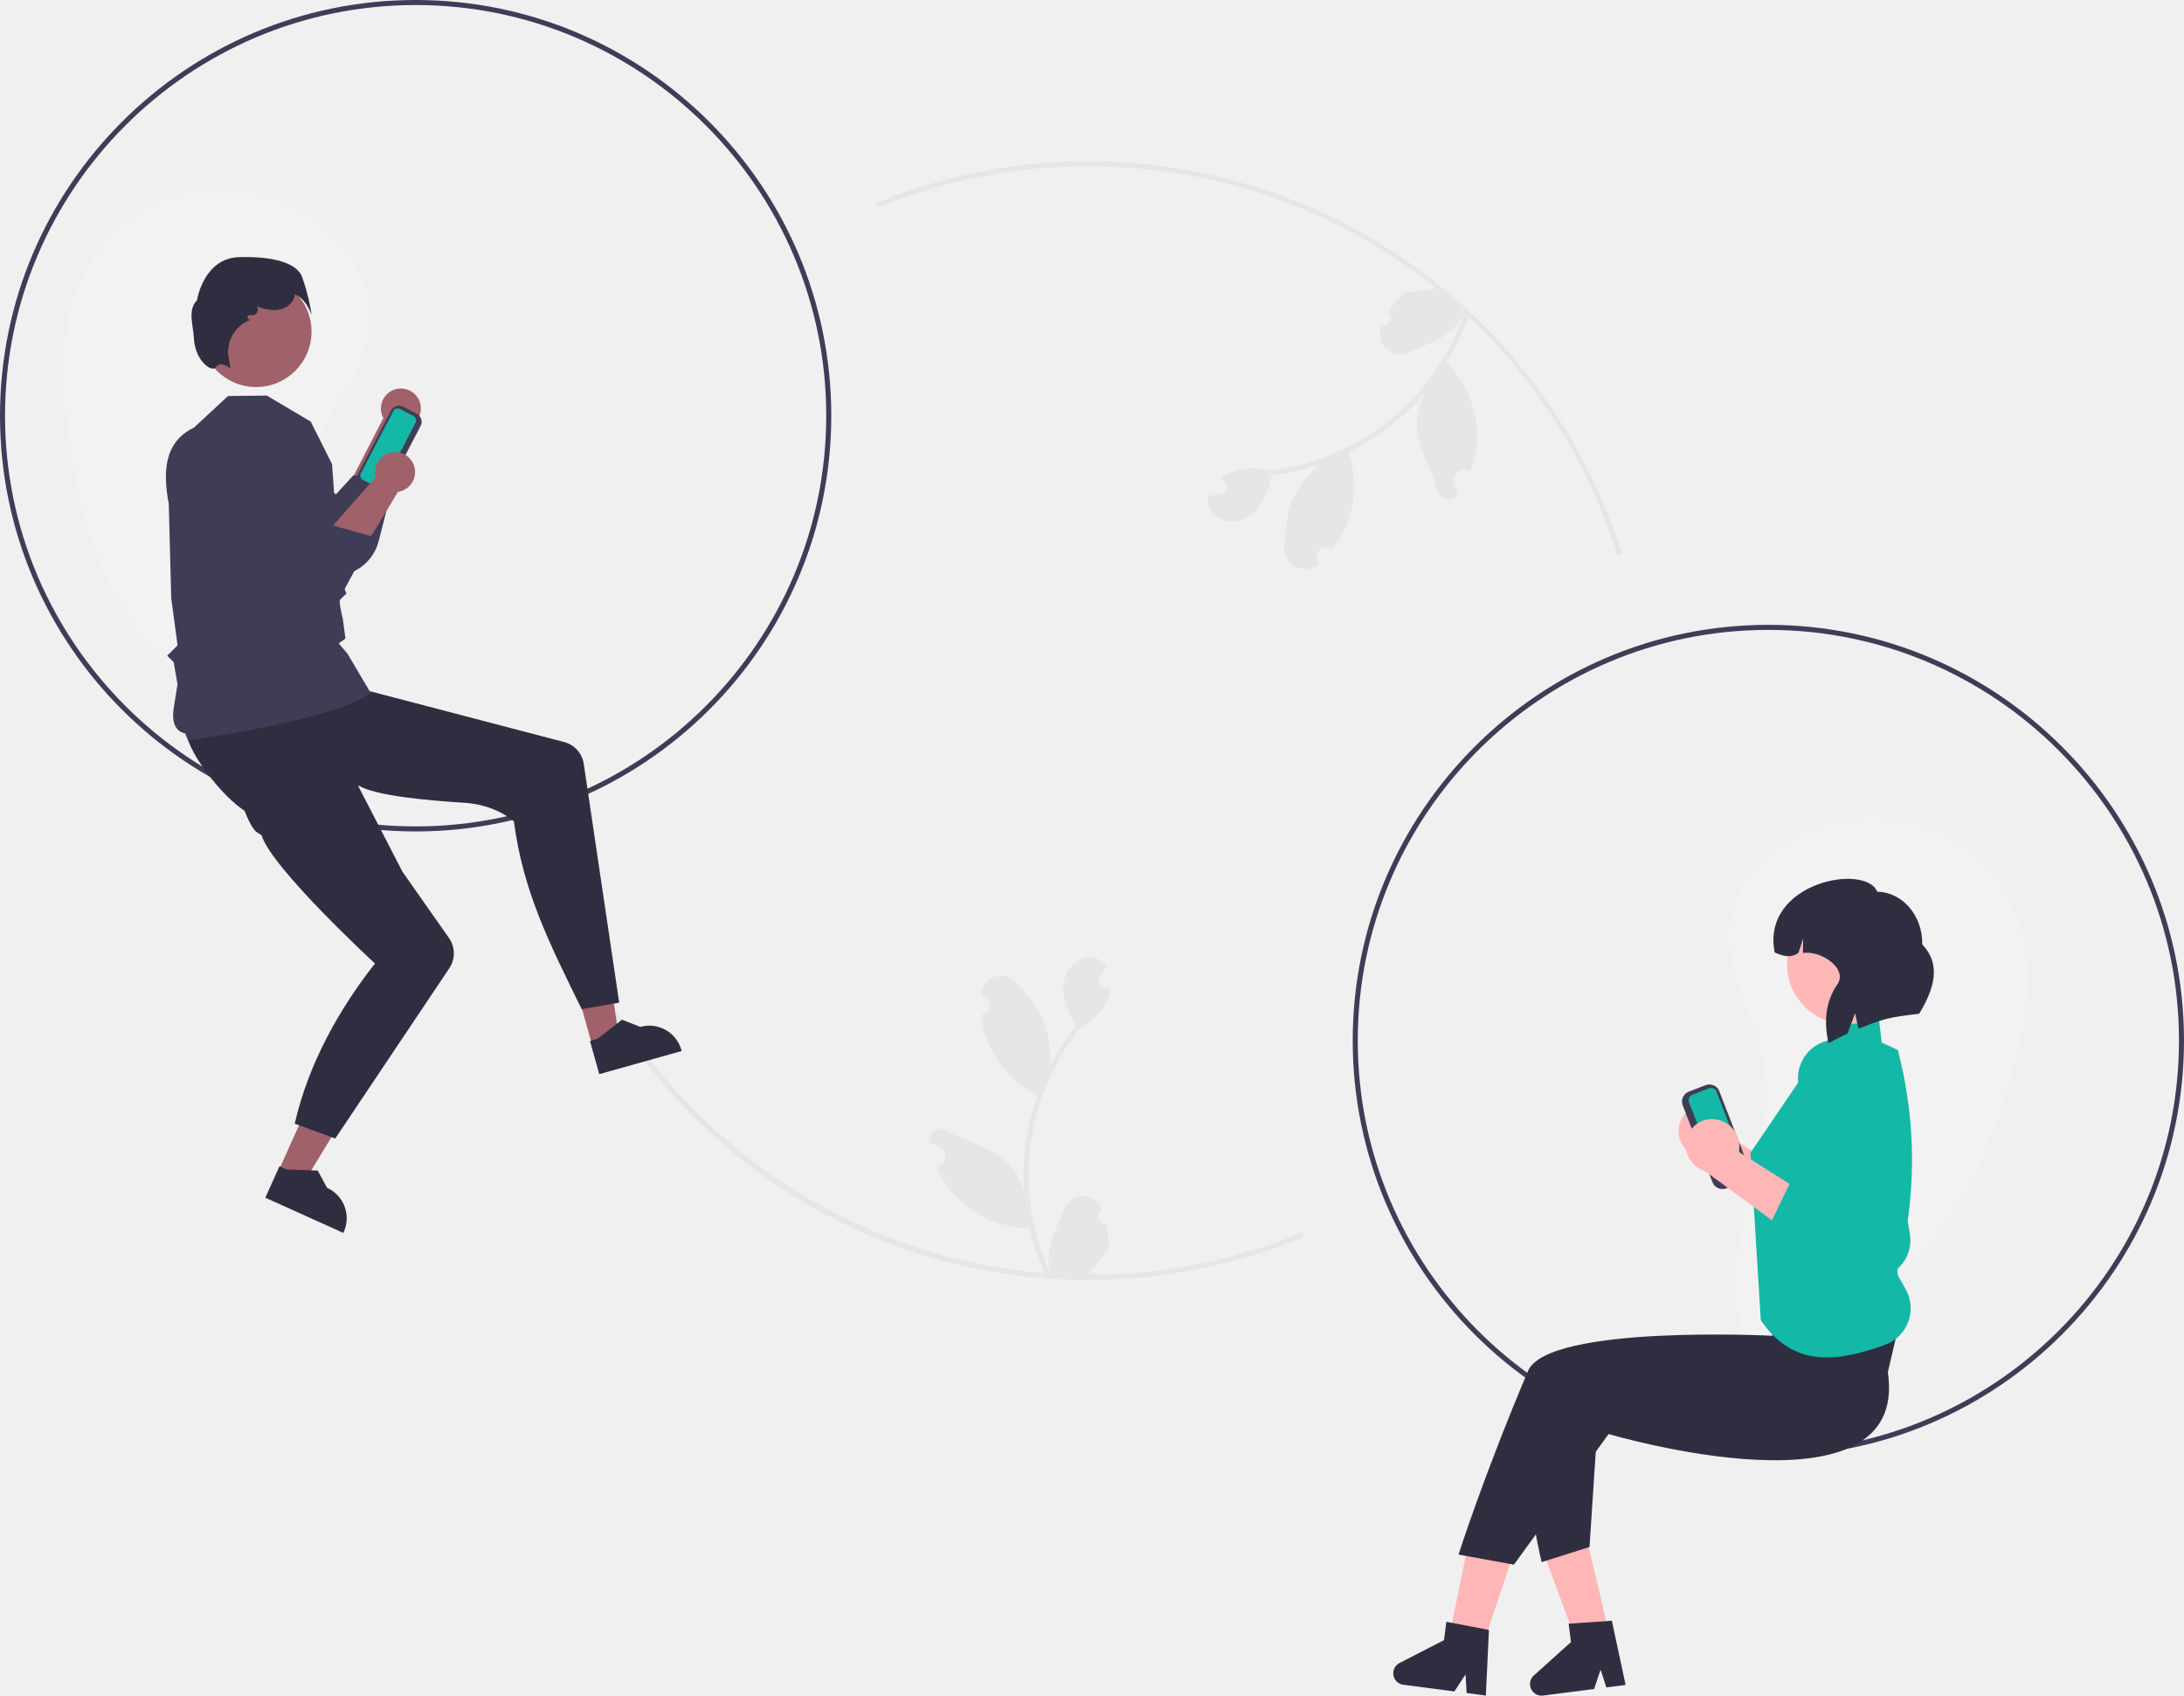
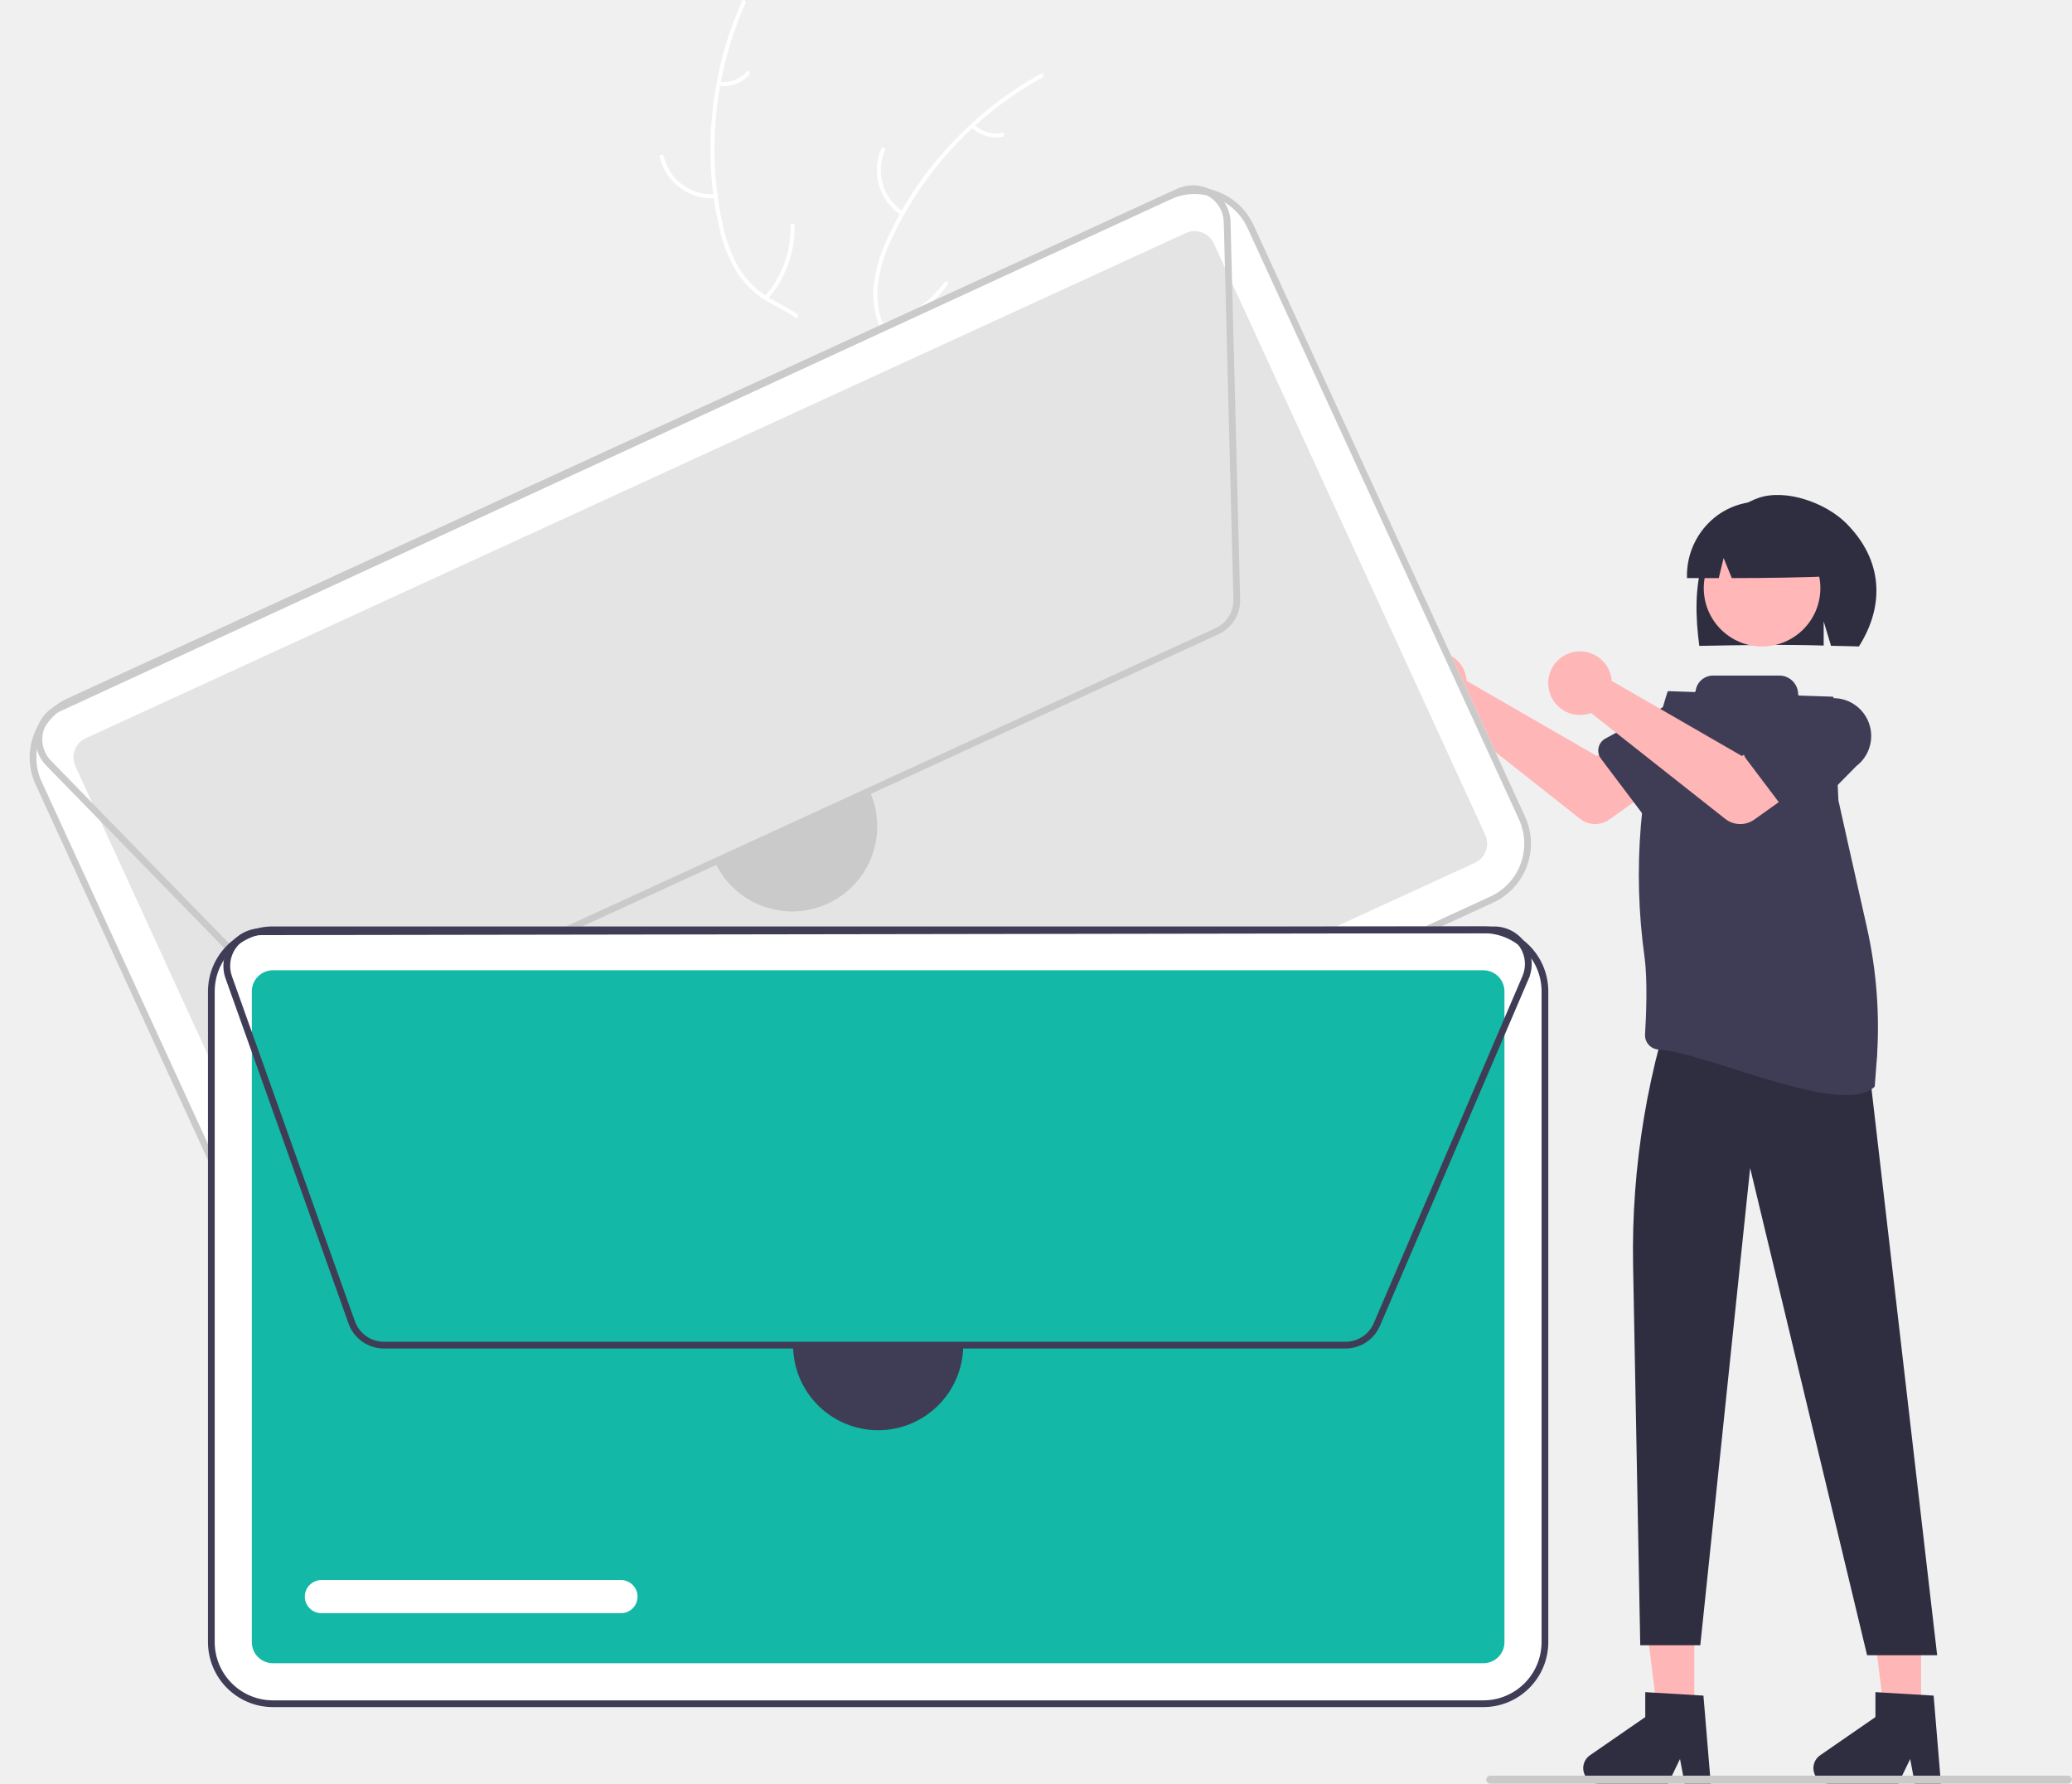
- <svg xmlns="http://www.w3.org/2000/svg" data-name="Layer 1" width="867" height="673.005" viewBox="0 0 867 673.005">
-   <path d="M279.609,409.65a137.199,137.199,0,0,1-72.318-70.942c-7.93-18.131-11.801-37.793-14.006-57.459-2.163-19.294-2.604-39.647,5.699-57.197a61.535,61.535,0,0,1,105.049-10.338c5.45,7.349,9.282,16.167,9.38,25.316.205,19.191-15.226,34.592-21.996,52.551-6.996,18.558-4.474,39.121-3.285,58.918s.435,41.26-11.577,57.041" transform="translate(-166.5 -113.4976)" fill="#f2f2f2" />
-   <path d="M858.426,652.315a137.199,137.199,0,0,0,83.137-57.887c10.843-16.555,17.939-35.295,23.393-54.318,5.35-18.663,9.18-38.657,3.92-57.346a61.535,61.535,0,0,0-101.853-27.714c-6.6,6.337-11.849,14.393-13.471,23.397-3.403,18.888,9.243,36.647,12.923,55.483,3.802,19.465-2.113,39.319-6.588,58.64s-7.311,40.609,1.901,58.173" transform="translate(-166.5 -113.4976)" fill="#f2f2f2" />
-   <path d="M598.5,621.498A219.995,219.995,0,0,1,464.079,576.191a223.646,223.646,0,0,1-78.777-114.596l1.921-.559C414.351,554.336,501.231,619.498,598.5,619.498a218.692,218.692,0,0,0,84.721-16.904l.771,1.846A220.68,220.68,0,0,1,598.5,621.498Z" transform="translate(-166.5 -113.4976)" fill="#e6e6e6" />
-   <path d="M808.506,333.744C779.648,241.484,695.254,179.498,598.5,179.498a218.759,218.759,0,0,0-83.588,16.436l-.761-1.85a222.331,222.331,0,0,1,217.039,27.416A223.906,223.906,0,0,1,810.415,333.147Z" transform="translate(-166.5 -113.4976)" fill="#e6e6e6" />
-   <path d="M868.5,691.498c-90.981,0-165-74.019-165-165s74.019-165,165-165,165,74.019,165,165S959.481,691.498,868.5,691.498Zm0-328c-89.878,0-163,73.122-163,163,0,89.879,73.122,163,163,163s163-73.121,163-163C1031.5,436.619,958.378,363.498,868.5,363.498Z" transform="translate(-166.5 -113.4976)" fill="#3f3d56" />
-   <path d="M331.5,443.498c-90.981,0-165-74.019-165-165s74.019-165,165-165,165,74.019,165,165S422.481,443.498,331.5,443.498Zm0-328c-89.878,0-163,73.122-163,163s73.122,163,163,163,163-73.122,163-163S421.378,115.498,331.5,115.498Z" transform="translate(-166.5 -113.4976)" fill="#3f3d56" />
-   <path d="M318.671,279.425l-14.57,28.298,14.387,8.247s9.87-31.787,10.16-32.993a7.939,7.939,0,1,0-9.976-3.553Z" transform="translate(-166.5 -113.4976)" fill="#a0616a" />
-   <path d="M243.895,283.274c6.5,24.081,29.861,39.375,49.261,57.711a18.197,18.197,0,0,0,23.679-12.76l6.538-25.588-16.618-.444-6.877,7.474L277.625,293.81Z" transform="translate(-166.5 -113.4976)" fill="#3f3d56" />
-   <path d="M843.97,552.136a10.855,10.855,0,0,1,10.138,11.245,10.414,10.414,0,0,1-.234,1.706l32.041,20.186-17.714,7.835L840.49,572.736a10.825,10.825,0,0,1-7.654-10.774,10.359,10.359,0,0,1,10.85-9.845Q843.828,552.125,843.97,552.136Z" transform="translate(-166.5 -113.4976)" fill="#ffb6b6" />
-   <path d="M874.868,576.097,866.927,592.482l31.398,20.205a15.619,15.619,0,0,0,15.183,1.017h0a14.966,14.966,0,0,0,8.3-15.962L911.621,539.577a16.136,16.136,0,0,0-17.716-13.361h0a15.303,15.303,0,0,0-13.549,16.876q.026.237.059.473a15.7,15.7,0,0,0,.321,1.661l11.122,41.365Z" transform="translate(-166.5 -113.4976)" fill="#14b8a6" />
-   <path d="M846.331,582.74l-11.824-30.509a4.227,4.227,0,0,1,2.411-5.463l6.649-2.577a4.227,4.227,0,0,1,5.463,2.411l11.824,30.509a4.227,4.227,0,0,1-2.411,5.463l-6.649,2.577A4.227,4.227,0,0,1,846.331,582.74Z" transform="translate(-166.5 -113.4976)" fill="#3f3d56" />
-   <path d="M838.3,548.022a2.278,2.278,0,0,0-1.299,2.944l11.824,30.509a2.278,2.278,0,0,0,2.944,1.299l6.649-2.577a2.278,2.278,0,0,0,1.299-2.944L847.893,546.745a2.278,2.278,0,0,0-2.944-1.299Z" transform="translate(-166.5 -113.4976)" fill="#14b8a6" />
-   <rect x="872.636" y="601.497" width="44.903" height="44.903" transform="translate(1623.676 1134.4) rotate(-180)" fill="#ffb8b8" />
-   <polygon points="599.649 620.243 582.5 614.473 572.95 661.153 584.57 665.062 599.649 620.243" fill="#ffb6b6" />
-   <polygon points="630.062 611.362 612.454 615.526 629.013 660.202 640.944 657.38 630.062 611.362" fill="#ffb6b6" />
-   <path d="M915.929,658.131c9,60-110.851,24.527-110.851,24.527L767.5,734.498l-22-4s9.899-31.12,27.578-72.839c7.851-18.527,97-14,97-14l1.851-14.527,51-1Z" transform="translate(-166.5 -113.4976)" fill="#2f2e41" />
-   <path d="M801.295,669.786l-32.641.751c5.233,45.007,9.846,62.96,9.846,62.96l19-6Z" transform="translate(-166.5 -113.4976)" fill="#2f2e41" />
-   <path d="M890.277,528.529l9.038-11.618,12.893-.559,1.287,10.927,6.388,2.946a171.329,171.329,0,0,1,2.886,74.227l0,0h0a6.609,6.609,0,0,0-1.88,6.42l.414,1.651-.038.06a9.672,9.672,0,0,0-1.284,7.22h0l3.051,5.421a15.395,15.395,0,0,1-8.194,22.018c-18.753,6.797-36.332,9.329-49.337-9.745l-4.089-66.47Z" transform="translate(-166.5 -113.4976)" fill="#14b8a6" />
-   <circle cx="733.245" cy="382.662" r="23.838" fill="#ffb8b8" />
-   <path d="M911.712,467.423c10.093.194,18.099,9.556,17.88,20.911,7.469,7.794,4.999,17.33-1.242,27.528-11.417,1.325-14.082,1.877-24.094,5.961l-1.319-6.164-2.99,8.027q-3.817,1.76-7.576,3.863c-1.801-8.261-1.354-16.29,3.486-23.284,4.3-6.213-6.165-13.59-13.649-12.547h0l.11-5.707-1.88,5.673c-2.917,2.144-6.144,1.368-9.454-.182v-0C865.62,463.613,907.166,455.986,911.712,467.423Z" transform="translate(-166.5 -113.4976)" fill="#2f2e41" />
-   <path d="M756.352,786.455l-7.64-.998-.421-7.392-4.435,6.757-20.264-2.647a4.594,4.594,0,0,1-1.504-8.642l17.642-9.062.953-7.293,16.888,3.239Z" transform="translate(-166.5 -113.4976)" fill="#2f2e41" />
-   <path d="M811.828,782.247l-7.642.983-2.293-7.04-2.565,7.665-20.269,2.608a4.594,4.594,0,0,1-3.658-7.973L790.149,765.23l-.939-7.294,17.156-1.175Z" transform="translate(-166.5 -113.4976)" fill="#2f2e41" />
-   <path d="M846.845,557.712a10.855,10.855,0,0,1,10.138,11.245,10.414,10.414,0,0,1-.234,1.706l32.041,20.186-17.714,7.835-27.711-20.37a10.825,10.825,0,0,1-7.654-10.774,10.359,10.359,0,0,1,10.85-9.845Q846.703,557.702,846.845,557.712Z" transform="translate(-166.5 -113.4976)" fill="#ffb6b6" />
-   <path d="M877.743,581.674l-7.941,16.385,31.398,20.205a15.619,15.619,0,0,0,15.183,1.017h0a14.966,14.966,0,0,0,8.3-15.962l-10.188-58.164a16.136,16.136,0,0,0-17.716-13.361h0a15.303,15.303,0,0,0-13.549,16.876q.026.237.059.473a15.701,15.701,0,0,0,.321,1.661l11.122,41.365Z" transform="translate(-166.5 -113.4976)" fill="#14b8a6" />
-   <polygon points="110.415 465.016 120.487 469.559 142.805 432.873 127.94 426.167 110.415 465.016" fill="#a0616a" />
-   <path d="M271.82,588.86,302.792,602.832l.177-.392a13.226,13.226,0,0,0-6.616-17.494l-.001-0-3.721-6.844-12.492-.47-2.704-1.22Z" transform="translate(-166.5 -113.4976)" fill="#2f2e41" />
-   <polygon points="235.159 415.125 245.796 412.139 239.34 369.685 223.639 374.093 235.159 415.125" fill="#a0616a" />
-   <path d="M404.399,539.825l32.713-9.184-.116-.414a13.226,13.226,0,0,0-16.307-9.159l-.001 0-7.248-2.856-9.876,7.663-2.856.802Z" transform="translate(-166.5 -113.4976)" fill="#2f2e41" />
-   <path d="M240.658,404.574c.272,7.87,17.01,29.103,25.813,32.148,1.496.518,2.371.803,2.371.803l3.064-.926L309.008,425.373c6.497,3.822,25.877,5.765,41.78,6.737,12.657.771,19.712,7.388,19.712,7.388,3.734,28.398,14.499,49.101,26.913,74.545l14.898-2.591-14.075-94.778a10.558,10.558,0,0,0-7.772-8.663L289.22,381.527s-5.584-1.01-17.36,4.67C252.473,395.551,240.464,398.848,240.658,404.574Z" transform="translate(-166.5 -113.4976)" fill="#2f2e41" />
-   <path d="M260.004,403.051c-3.395,7.105,1.636,33.67,8.036,40.437l1.699,1.155.574.299c3.839,12.986,45.037,50.967,45.037,50.967-13.916,17.728-26.317,39.355-31.851,63.587l16.091,5.88L344.885,497.759a10.558,10.558,0,0,0-.131-11.942l-18.478-26.321-30.11-58.323C274.652,400.509,262.478,397.883,260.004,403.051Z" transform="translate(-166.5 -113.4976)" fill="#2f2e41" />
-   <path d="M241.264,407.668c-.05,0-1.229-3.087-1.253-3.094-.401-.112-5.83-.648-4.609-9.635l1.562-9.892-1.525-8.734-2.565-2.565,4.122-4.122L234.47,350.93,233.5,313.498c-2.434-12.858-1.799-24.618,9.994-30.281l13.52-12.54,15.384-.186,17.454,10.347,8.456,16.858,3.28,45.688,2.449,5.714-.21.19c-.016.015-1.648,1.49-2.381,2.301-.355.504.311,4.269,1.134,7.466l1.055,7.892-2.658,1.9,3.456,4.082,9.421,15.925-.564-.14c-.636-.158-6.561,8.735-71.59,18.624C241.399,407.384,241.389,407.668,241.264,407.668Z" transform="translate(-166.5 -113.4976)" fill="#3f3d56" />
-   <path d="M315.727,308.79l-5.383-2.809a3.599,3.599,0,0,1-1.524-4.851l12.889-24.701a3.599,3.599,0,0,1,4.851-1.524l5.383,2.809a3.599,3.599,0,0,1,1.524,4.851l-12.889,24.701A3.599,3.599,0,0,1,315.727,308.79Z" transform="translate(-166.5 -113.4976)" fill="#3f3d56" />
-   <path d="M325.271,275.836a1.94,1.94,0,0,0-2.614.821l-12.889,24.701a1.94,1.94,0,0,0,.821,2.614l5.383,2.809a1.94,1.94,0,0,0,2.614-.821l12.889-24.701a1.94,1.94,0,0,0-.821-2.614Z" transform="translate(-166.5 -113.4976)" fill="#14b8a6" />
-   <circle cx="101.672" cy="131.625" r="21.996" fill="#a0616a" />
-   <path d="M257.354,259.29a5.259,5.259,0,0,0-3.399-1.141,2.735,2.735,0,0,0-1.871,1.243,1.106,1.106,0,0,1-.97.413c-2.347.085-7.35-4.269-7.692-12.67-.163-3.993-2.551-10.749,1.252-14.408.255-1.477,3.224-16.739,16.61-17.16,13.704-.436,22.827,2.317,25.019,7.54h0a75.905,75.905,0,0,1,3.458,12.766l.46,2.585-1.074-2.396c-.02-.045-1.979-4.335-5.611-5.766a6.162,6.162,0,0,1-.525,2.02c-1.185,2.568-4.172,4.244-7.611,4.27a19.645,19.645,0,0,1-6.915-1.487,2.263,2.263,0,0,1-2.135,3.536l-.636-.079a.864.864,0,0,0-.515,1.62l.56.299-.679.329a13.544,13.544,0,0,0-7.846,14.571l.792,4.455Z" transform="translate(-166.5 -113.4976)" fill="#2f2e41" />
-   <path d="M605.61,599.177a2.937,2.937,0,0,1-2.128-5.09l.201-.8q-.04-.096-.08-.192a7.887,7.887,0,0,0-14.548.054c-2.379,5.731-5.409,11.471-6.155,17.53a23.331,23.331,0,0,0,.41,8.024,93.541,93.541,0,0,1-8.509-38.851,90.285,90.285,0,0,1,.56-10.072q.464-4.112,1.287-8.166a94.625,94.625,0,0,1,18.765-40.104,25.182,25.182,0,0,0,10.473-10.866,19.209,19.209,0,0,0,1.747-5.249c-.51.067-1.028.109-1.538.142-.159.008-.326.017-.485.025l-.06.003a2.91,2.91,0,0,1-2.39-4.74q.33-.406.661-.812c.334-.418.677-.828,1.011-1.245a1.448,1.448,0,0,0,.109-.125c.385-.476.769-.945,1.154-1.421a8.414,8.414,0,0,0-2.758-2.666c-3.853-2.257-9.169-.694-11.953,2.792-2.792,3.485-3.318,8.375-2.349,12.73a33.719,33.719,0,0,0,4.664,10.398c-.209.268-.426.527-.635.794a95.236,95.236,0,0,0-9.94,15.748,39.591,39.591,0,0,0-2.364-18.389c-2.262-5.458-6.503-10.054-10.237-14.772-4.485-5.667-13.683-3.194-14.473,3.99q-.011.104-.022.209.832.469,1.629.996a3.984,3.984,0,0,1-1.606,7.249l-.081.013a39.636,39.636,0,0,0,1.045,5.926,40.81,40.81,0,0,0,20.32,25.577c.326.167.644.334.97.493a97.207,97.207,0,0,0-5.232,24.624,92.197,92.197,0,0,0,.067,14.887l-.025-.176a24.363,24.363,0,0,0-8.317-14.067c-6.4-5.258-15.443-7.194-22.347-11.42a4.572,4.572,0,0,0-7.003,4.448q.014.092.028.185a26.761,26.761,0,0,1,3.001,1.446q.832.469,1.629.996a3.984,3.984,0,0,1-1.606,7.249l-.081.012c-.058.008-.109.017-.167.025a39.671,39.671,0,0,0,7.297,11.426,40.846,40.846,0,0,0,29.623,12.998h.008a97.18,97.18,0,0,0,6.528,19.058h23.32c.084-.259.159-.527.234-.786a26.496,26.496,0,0,1-6.453-.384c1.73-2.123,3.46-4.263,5.191-6.386a1.446,1.446,0,0,0,.109-.125c.878-1.087,1.764-2.165,2.641-3.251l0-.001a38.811,38.811,0,0,0-1.137-9.887Z" transform="translate(-166.5 -113.4976)" fill="#e6e6e6" />
-   <path d="M717.709,237.565a2.937,2.937,0,0,1-2.029,5.131l-.703.432q-.039.097-.077.193a7.887,7.887,0,0,0,10.456,10.115c5.704-2.443,11.88-4.44,16.643-8.258a23.331,23.331,0,0,0,5.307-6.032,93.541,93.541,0,0,1-21.023,33.761,90.285,90.285,0,0,1-7.431,6.822q-3.203,2.621-6.622,4.95a94.625,94.625,0,0,1-41.43,15.623,25.182,25.182,0,0,0-15.084.472,19.209,19.209,0,0,0-4.915,2.54c.412.308.812.64,1.201.972.12.105.245.216.365.32l.045.04a2.91,2.91,0,0,1-1.597,5.063q-.52.061-1.04.121c-.531.066-1.062.12-1.594.186a1.447,1.447,0,0,0-.165.014c-.608.073-1.21.14-1.818.212a8.414,8.414,0,0,0,.114,3.835c1.184,4.306,6.082,6.897,10.508,6.343,4.432-.548,8.222-3.682,10.567-7.477a33.719,33.719,0,0,0,3.917-10.702c.336-.046.673-.08,1.009-.125a95.236,95.236,0,0,0,18.11-4.34,39.591,39.591,0,0,0-11.142,14.819c-2.189,5.488-2.361,11.739-2.979,17.724-.743,7.189,7.57,11.838,13.15,7.244q.081-.067.162-.134-.268-.917-.471-1.85a3.984,3.984,0,0,1,6.21-4.071l.067.048a39.637,39.637,0,0,0,3.388-4.973,40.81,40.81,0,0,0,3.3-32.499c-.117-.347-.228-.689-.35-1.03a97.208,97.208,0,0,0,20.934-13.982A92.198,92.198,0,0,0,733.035,268.364l-.105.143a24.363,24.363,0,0,0-3.863,15.879c.914,8.232,6.038,15.93,8.033,23.776a4.572,4.572,0,0,0,8.119,1.702q.054-.076.109-.152a26.76,26.76,0,0,1-1.14-3.13q-.268-.917-.471-1.85a3.984,3.984,0,0,1,6.21-4.071l.067.048c.048.035.09.064.137.099a39.67,39.67,0,0,0,2.749-13.276,40.846,40.846,0,0,0-12.142-29.984l-.006-.006a97.18,97.18,0,0,0,8.627-18.204l-16.7-16.277c-.241.127-.481.266-.716.399a26.496,26.496,0,0,1,4.353,4.779c-2.721.313-5.454.638-8.174.95a1.449,1.449,0,0,0-.165.014c-1.387.166-2.774.319-4.161.485l-.001.001a38.812,38.812,0,0,0-6.086,7.874Z" transform="translate(-166.5 -113.4976)" fill="#e6e6e6" />
-   <path d="M315.663,302.841l-21.03,23.893,11.942,11.506s17.321-28.422,17.897-29.521a7.939,7.939,0,1,0-8.809-5.878Z" transform="translate(-166.5 -113.4976)" fill="#a0616a" />
-   <path d="M242.205,288.345c.433,24.938,19.361,45.466,33.706,67.978a18.197,18.197,0,0,0,26.076-6.603L314.565,326.499l-16.009-4.482-8.492,5.572-17.716-20.803Z" transform="translate(-166.5 -113.4976)" fill="#3f3d56" />
+ <svg xmlns="http://www.w3.org/2000/svg" data-name="Layer 1" width="614.247" height="528.65" viewBox="0 0 614.247 528.65">
+   <path d="M489.065,258.672c-4.938-26.426,2.836-56.491,24.443-72.487a123.863,123.863,0,0,0,25.822,81.025c6.935,8.889,15.575,18.054,15.307,29.326-.167,7.014-3.96,13.547-8.958,18.47-4.999,4.922-11.156,8.471-17.24,11.965l-.947,1.473C509.656,308.328,494.002,285.098,489.065,258.672Z" transform="translate(-292.8764 -185.675)" fill="#f0f0f0" />
+   <path d="M513.901,186.589a105.87,105.87,0,0,0-6.989,64.761,45.591,45.591,0,0,0,4.828,13.444,26.149,26.149,0,0,0,9.878,9.582c3.771,2.179,7.88,3.971,11.055,7.028a16.011,16.011,0,0,1,4.713,12.216c-.152,5.623-2.315,10.855-4.609,15.899-2.546,5.6-5.28,11.376-5.115,17.672.02.763-1.165.749-1.185-.012-.287-10.954,7.632-19.751,9.396-30.261.823-4.904.174-10.087-3.274-13.888-3.015-3.324-7.251-5.176-11.088-7.349a27.902,27.902,0,0,1-10.008-9.009,42.148,42.148,0,0,1-5.327-13.209,102.712,102.712,0,0,1-2.328-32.018,107.747,107.747,0,0,1,9.035-35.465c.31-.694,1.325-.081,1.017.609Z" transform="translate(-292.8764 -185.675)" fill="#fff" />
+   <path d="M505.039,244.422a15.884,15.884,0,0,1-16.571-12.183c-.173-.742.972-1.046,1.146-.303a14.708,14.708,0,0,0,15.438,11.301c.76-.057.744,1.128-.012,1.185Z" transform="translate(-292.8764 -185.675)" fill="#fff" />
+   <path d="M519.561,273.523a30.615,30.615,0,0,0,7.674-20.95c-.017-.763,1.168-.75,1.185.012a31.844,31.844,0,0,1-8.029,21.784c-.508.571-1.334-.279-.829-.847Z" transform="translate(-292.8764 -185.675)" fill="#fff" />
+   <path d="M506.205,209.931a8.991,8.991,0,0,0,7.987-2.999c.5-.577,1.326.273.829.847a10.075,10.075,0,0,1-8.828,3.337.612.612,0,0,1-.586-.599.595.595,0,0,1,.599-.586Z" transform="translate(-292.8764 -185.675)" fill="#fff" />
+   <path d="M601.866,208.044c-.302.369-.604.738-.904,1.117a118.406,118.406,0,0,0-10.837,15.858c-.252.427-.502.863-.742,1.296a124.827,124.827,0,0,0-14.565,43.589,121.222,121.222,0,0,0-1.111,18.385c.133,8.49.954,17.685-1.649,25.494a20.796,20.796,0,0,1-.937,2.397l-41.762,13.306c-.11-.017-.218-.025-.328-.042l-1.643.608c-.027-.317-.048-.646-.076-.963-.016-.184-.024-.37-.04-.554-.008-.123-.016-.247-.03-.358-.003-.041-.005-.082-.005-.114-.014-.111-.016-.215-.027-.317-.124-1.839-.239-3.681-.334-5.529-.003-.01-.003-.01.003-.022-.717-14.077-.265-28.337,2.337-42.075.078-.413.153-.836.251-1.255a115.675,115.675,0,0,1,5.115-18.17,102.26,102.26,0,0,1,4.124-9.49,85.037,85.037,0,0,1,15.437-21.648c12.459-12.681,28.834-21.235,46.381-21.505C600.974,208.045,601.414,208.041,601.866,208.044Z" transform="translate(-292.8764 -185.675)" fill="#f0f0f0" />
+   <path d="M601.941,208.604A105.87,105.87,0,0,0,557.37,256.104a45.591,45.591,0,0,0-4.24,13.641,26.149,26.149,0,0,0,2.119,13.598c1.699,4.01,3.901,7.915,4.596,12.268a16.011,16.011,0,0,1-3.592,12.592c-3.507,4.398-8.384,7.273-13.252,9.92-5.405,2.938-11.065,5.904-14.724,11.031-.443.621-1.381-.103-.939-.723,6.365-8.919,17.985-11.175,25.722-18.505,3.61-3.42,6.212-7.949,5.747-13.06-.406-4.47-2.673-8.498-4.429-12.543a27.902,27.902,0,0,1-2.567-13.219,42.148,42.148,0,0,1,3.7-13.754,102.712,102.712,0,0,1,17.418-26.966A107.747,107.747,0,0,1,601.496,207.505c.666-.367,1.107.733.445,1.098Z" transform="translate(-292.8764 -185.675)" fill="#fff" />
+   <path d="M560.046,249.444a15.884,15.884,0,0,1-5.896-19.705c.309-.697,1.406-.25,1.097.448a14.708,14.708,0,0,0,5.522,18.318c.641.412-.085,1.348-.723.939Z" transform="translate(-292.8764 -185.675)" fill="#fff" />
+   <path d="M554.12,281.423a30.615,30.615,0,0,0,18.74-12.107c.445-.62,1.383.104.939.723a31.844,31.844,0,0,1-19.527,12.559c-.749.15-.897-1.026-.152-1.175Z" transform="translate(-292.8764 -185.675)" fill="#fff" />
+   <path d="M581.743,222.607a8.991,8.991,0,0,0,8.183,2.414c.747-.16.894,1.017.152,1.175a10.075,10.075,0,0,1-9.058-2.651.612.612,0,0,1-.108-.831.595.595,0,0,1,.831-.108Z" transform="translate(-292.8764 -185.675)" fill="#fff" />
+   <path d="M727.45,386.003a9.452,9.452,0,0,1,.215,1.473l38.571,22.252,9.375-5.397L785.606,417.414,769.938,428.582a7.183,7.183,0,0,1-8.618-.21L721.546,396.994a9.425,9.425,0,1,1,5.904-10.991Z" transform="translate(-292.8764 -185.675)" fill="#ffb6b6" />
+   <path d="M766.772,407.27a4.036,4.036,0,0,1,2.015-2.694l17.808-9.703a11.221,11.221,0,0,1,13.566,17.878l-14.272,14.499a4.041,4.041,0,0,1-6.105-.402l-12.288-16.292A4.036,4.036,0,0,1,766.772,407.27Z" transform="translate(-292.8764 -185.675)" fill="#3f3d56" />
+   <path d="M797.78,351.651c2.562-8.165,8.389-15.655,16.446-18.415,8.058-2.76,19.858,1.445,25.916,7.482,11.081,11.044,11.422,24.563,3.809,36.553-1.514-.08-6.74-.139-8.272-.197L833.511,369.848v7.155c-11.963-.37-24.417-.138-36.878.101C795.516,368.615,795.218,359.816,797.78,351.651Z" transform="translate(-292.8764 -185.675)" fill="#2f2e41" />
+   <polygon points="502.281 507.932 491.37 507.932 486.179 465.845 502.283 465.846 502.281 507.932" fill="#ffb6b6" />
+   <polygon points="569.528 507.932 558.617 507.932 553.426 465.845 569.53 465.846 569.528 507.932" fill="#ffb6b6" />
+   <polygon points="537.668 249.442 540.14 255.87 539.646 262.299 491.259 279.058 493.66 250.926 499.099 244.498 537.668 249.442" fill="#ffb6b6" />
+   <circle cx="522.369" cy="174.315" r="17.282" fill="#ffb7b7" />
+   <path d="M841.378,464.613V475.596s12.856,16.707,5.934,29.563L867.147,676.251H846.379L811.71,531.86,796.932,673.284H779.132l-2.122-112.477a239.052,239.052,0,0,1,14.567-86.799l0-0Z" transform="translate(-292.8764 -185.675)" fill="#2f2e41" />
+   <path d="M803.371,337.486A21.706,21.706,0,0,1,836.372,356.43c-9.66.444-19.808.56-30.097.58l-2.432-5.952-1.434,5.956q-4.703-0-9.424-.012A22.163,22.163,0,0,1,803.371,337.486Z" transform="translate(-292.8764 -185.675)" fill="#2f2e41" />
+   <path d="M800.038,714.325H792.296l-1.382-7.31-3.539,7.31H766.839a4.616,4.616,0,0,1-2.623-8.415L780.615,694.585v-7.39l17.248,1.03Z" transform="translate(-292.8764 -185.675)" fill="#2f2e41" />
+   <path d="M868.275,714.325h-7.742l-1.382-7.31-3.539,7.31H835.076a4.616,4.616,0,0,1-2.623-8.415L848.851,694.585v-7.39l17.248,1.03Z" transform="translate(-292.8764 -185.675)" fill="#2f2e41" />
+   <path d="M849.241,499.838a134.706,134.706,0,0,0-2.938-39.38c-3.67-16.295-8.335-37.028-8.425-37.564a.199.199,0,0,1-.003-.032l-1.422-30.371a.351.351,0,0,0-.339-.334l-9.833-.331a.351.351,0,0,1-.339-.351v0a5.578,5.578,0,0,0-5.578-5.578H800.725a5.223,5.223,0,0,0-5.18,4.572.347.347,0,0,1-.353.312l-7.642-.257a.351.351,0,0,0-.347.245l-.532,1.689a176.947,176.947,0,0,0-6.274,76.85c.925,6.857.506,17.166.156,22.91a4.271,4.271,0,0,0,4.02,4.527c14.207.817,54.433,20.281,64.064,10.989C848.661,507.712,848.917,504.284,849.241,499.838Z" transform="translate(-292.8764 -185.675)" fill="#3f3d56" />
+   <path d="M770.452,386.003a9.452,9.452,0,0,1,.215,1.473l38.571,22.252,9.375-5.397,9.995,13.084-15.668,11.168a7.183,7.183,0,0,1-8.618-.21L764.547,396.994a9.425,9.425,0,1,1,5.904-10.991Z" transform="translate(-292.8764 -185.675)" fill="#ffb6b6" />
+   <path d="M809.773,407.27a4.036,4.036,0,0,1,2.015-2.694l17.808-9.703a11.221,11.221,0,0,1,13.566,17.878l-14.272,14.499a4.041,4.041,0,0,1-6.105-.402l-12.288-16.292A4.036,4.036,0,0,1,809.773,407.27Z" transform="translate(-292.8764 -185.675)" fill="#3f3d56" />
+   <circle cx="45" cy="423.695" r="45" fill="#f0f0f0" />
+   <path d="M735.529,453.215,409.421,602.938a19.277,19.277,0,0,1-25.533-9.465L303.412,418.19a19.277,19.277,0,0,1,9.465-25.533L638.985,242.935a19.277,19.277,0,0,1,25.533,9.465L744.994,427.682A19.277,19.277,0,0,1,735.529,453.215Z" transform="translate(-292.8764 -185.675)" fill="#fff" />
+   <path d="M318.301,404.471a6.262,6.262,0,0,0-3.075,8.295L395.702,588.049a6.262,6.262,0,0,0,8.295,3.075L730.105,441.401a6.262,6.262,0,0,0,3.075-8.295L652.704,257.824a6.262,6.262,0,0,0-8.295-3.075Z" transform="translate(-292.8764 -185.675)" fill="#e4e4e4" />
+   <path d="M735.529,453.215,409.421,602.938a19.277,19.277,0,0,1-25.533-9.465L303.412,418.19a19.277,19.277,0,0,1,9.465-25.533L638.985,242.935a19.277,19.277,0,0,1,25.533,9.465L744.994,427.682A19.277,19.277,0,0,1,735.529,453.215ZM313.711,394.475a17.275,17.275,0,0,0-8.482,22.881l80.476,175.282a17.275,17.275,0,0,0,22.881,8.482L734.695,451.398a17.275,17.275,0,0,0,8.482-22.881L662.701,253.234a17.275,17.275,0,0,0-22.881-8.482Z" transform="translate(-292.8764 -185.675)" fill="#cacaca" />
+   <path d="M654.042,373.675,394.969,492.62a11.147,11.147,0,0,1-12.605-2.343l-75.8-77.733a11.124,11.124,0,0,1,3.309-17.869l332.018-153.054a11.125,11.125,0,0,1,15.705,8.82l.045-.001,2.88,112.842A11.11,11.11,0,0,1,654.042,373.675ZM642.74,243.433,310.71,396.493a9.123,9.123,0,0,0-2.714,14.655L383.796,488.881a9.142,9.142,0,0,0,10.339,1.922L653.208,371.857a9.113,9.113,0,0,0,5.314-8.524l-2.855-111.842.4-.01-.4.01A9.124,9.124,0,0,0,642.74,243.433Z" transform="translate(-292.8764 -185.675)" fill="#cacaca" />
+   <path d="M491.58,534.588l-80.717,37.059a4.907,4.907,0,1,1-4.095-8.919L487.485,525.669a4.907,4.907,0,0,1,4.095,8.919Z" transform="translate(-292.8764 -185.675)" fill="#fff" />
+   <path d="M550.631,420.053a25.22,25.22,0,1,1-45.84,21.046" transform="translate(-292.8764 -185.675)" fill="#cacaca" />
+   <path d="M732.621,691.628H373.785a19.277,19.277,0,0,1-19.255-19.255V479.499A19.277,19.277,0,0,1,373.785,460.244H732.621a19.277,19.277,0,0,1,19.255,19.255V672.373A19.277,19.277,0,0,1,732.621,691.628Z" transform="translate(-292.8764 -185.675)" fill="#fff" />
+   <path d="M373.785,473.244a6.262,6.262,0,0,0-6.255,6.255V672.373a6.262,6.262,0,0,0,6.255,6.255H732.621a6.262,6.262,0,0,0,6.255-6.255V479.499a6.262,6.262,0,0,0-6.255-6.255Z" transform="translate(-292.8764 -185.675)" fill="#14b8a6" />
+   <path d="M732.621,691.628H373.785a19.277,19.277,0,0,1-19.255-19.255V479.499A19.277,19.277,0,0,1,373.785,460.244H732.621a19.277,19.277,0,0,1,19.255,19.255V672.373A19.277,19.277,0,0,1,732.621,691.628ZM373.785,462.244a17.275,17.275,0,0,0-17.255,17.255V672.373a17.275,17.275,0,0,0,17.255,17.255H732.621a17.275,17.275,0,0,0,17.255-17.255V479.499A17.275,17.275,0,0,0,732.621,462.244Z" transform="translate(-292.8764 -185.675)" fill="#3f3d56" />
+   <path d="M691.754,585.343H406.681a11.147,11.147,0,0,1-10.478-7.388l-36.453-102.27a11.124,11.124,0,0,1,10.462-14.858l365.597-.562a11.125,11.125,0,0,1,10.593,14.568l.041.018L701.978,578.601A11.11,11.11,0,0,1,691.754,585.343ZM735.825,462.264l-365.61.562a9.124,9.124,0,0,0-8.581,12.187l36.453,102.27a9.142,9.142,0,0,0,8.594,6.06H691.754a9.113,9.113,0,0,0,8.386-5.529l44.071-102.832.367.158-.367-.158A9.124,9.124,0,0,0,735.825,462.264Z" transform="translate(-292.8764 -185.675)" fill="#3f3d56" />
+   <path d="M476.97,663.793H388.152a4.907,4.907,0,1,1,0-9.814h88.817a4.907,4.907,0,1,1,0,9.814Z" transform="translate(-292.8764 -185.675)" fill="#fff" />
+   <path d="M578.423,584.343a25.22,25.22,0,0,1-50.44,0" transform="translate(-292.8764 -185.675)" fill="#3f3d56" />
+   <circle cx="126" cy="99.695" r="9" fill="#f0f0f0" />
+   <circle cx="9" cy="315.695" r="9" fill="#f0f0f0" />
+   <circle cx="459" cy="146.695" r="9" fill="#f0f0f0" />
+   <path d="M905.933,714.325h-171.294a1.191,1.191,0,0,1,0-2.381h171.294a1.191,1.191,0,0,1,0,2.381Z" transform="translate(-292.8764 -185.675)" fill="#cacaca" />
</svg>
